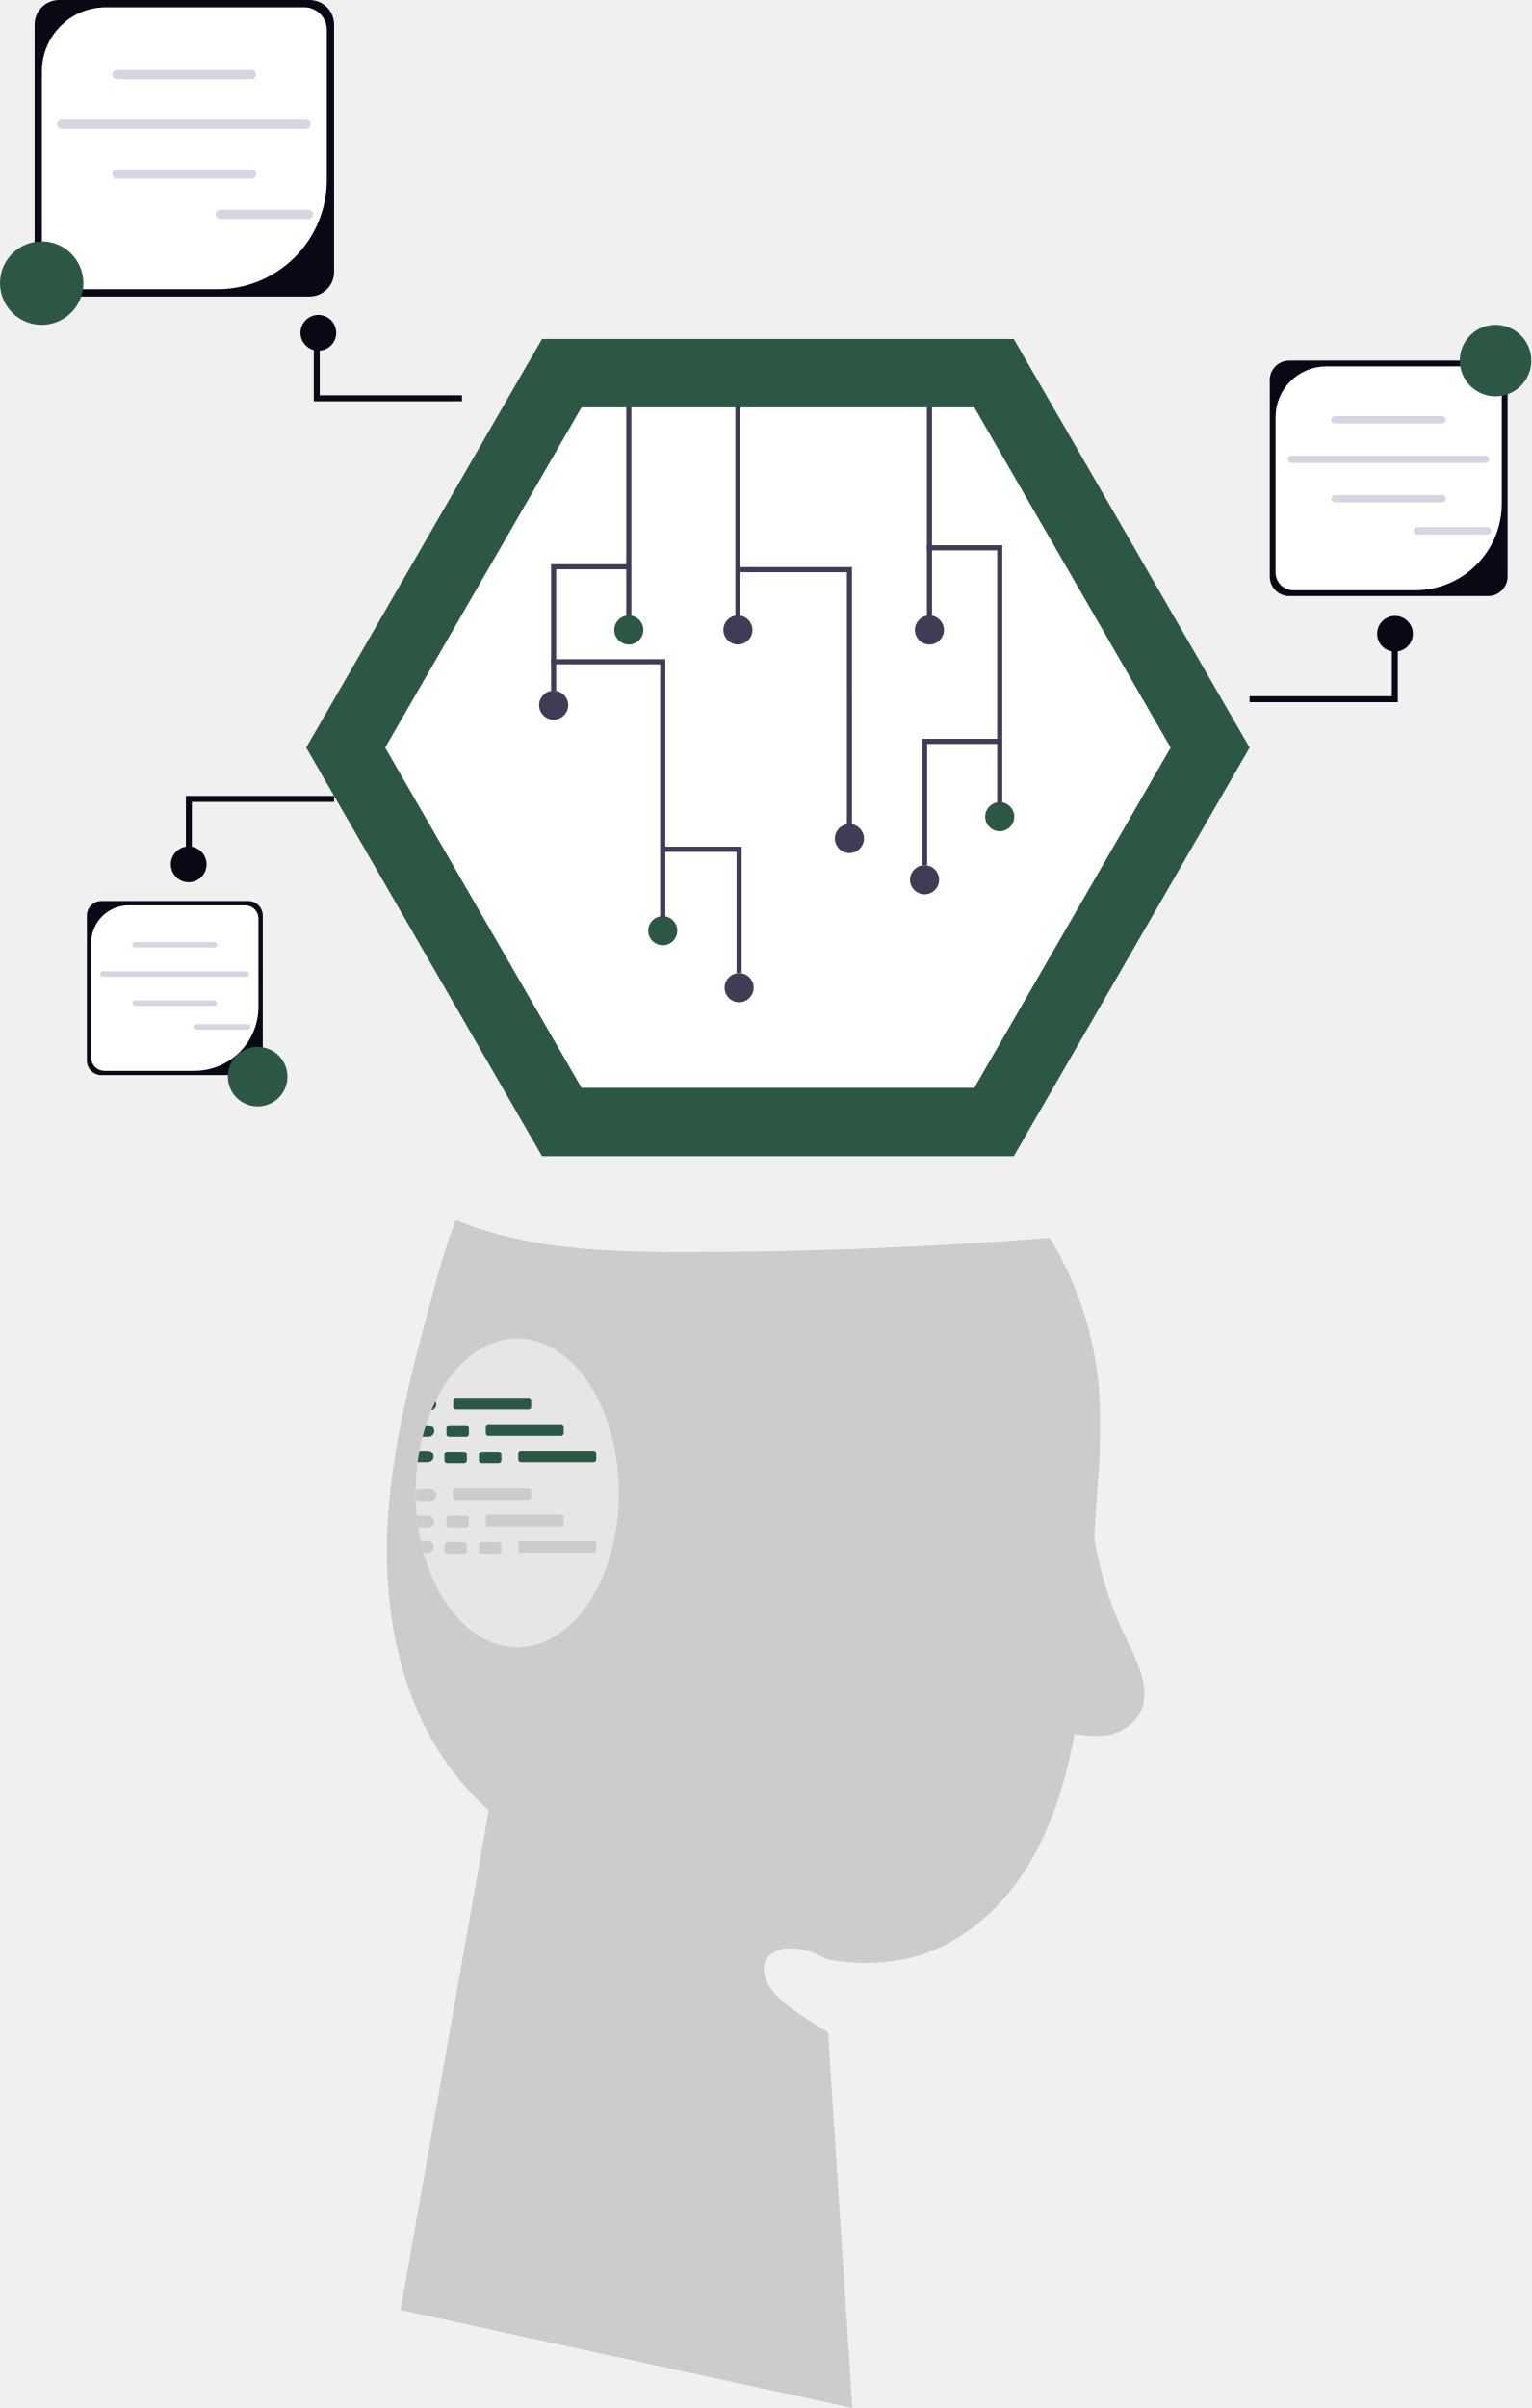
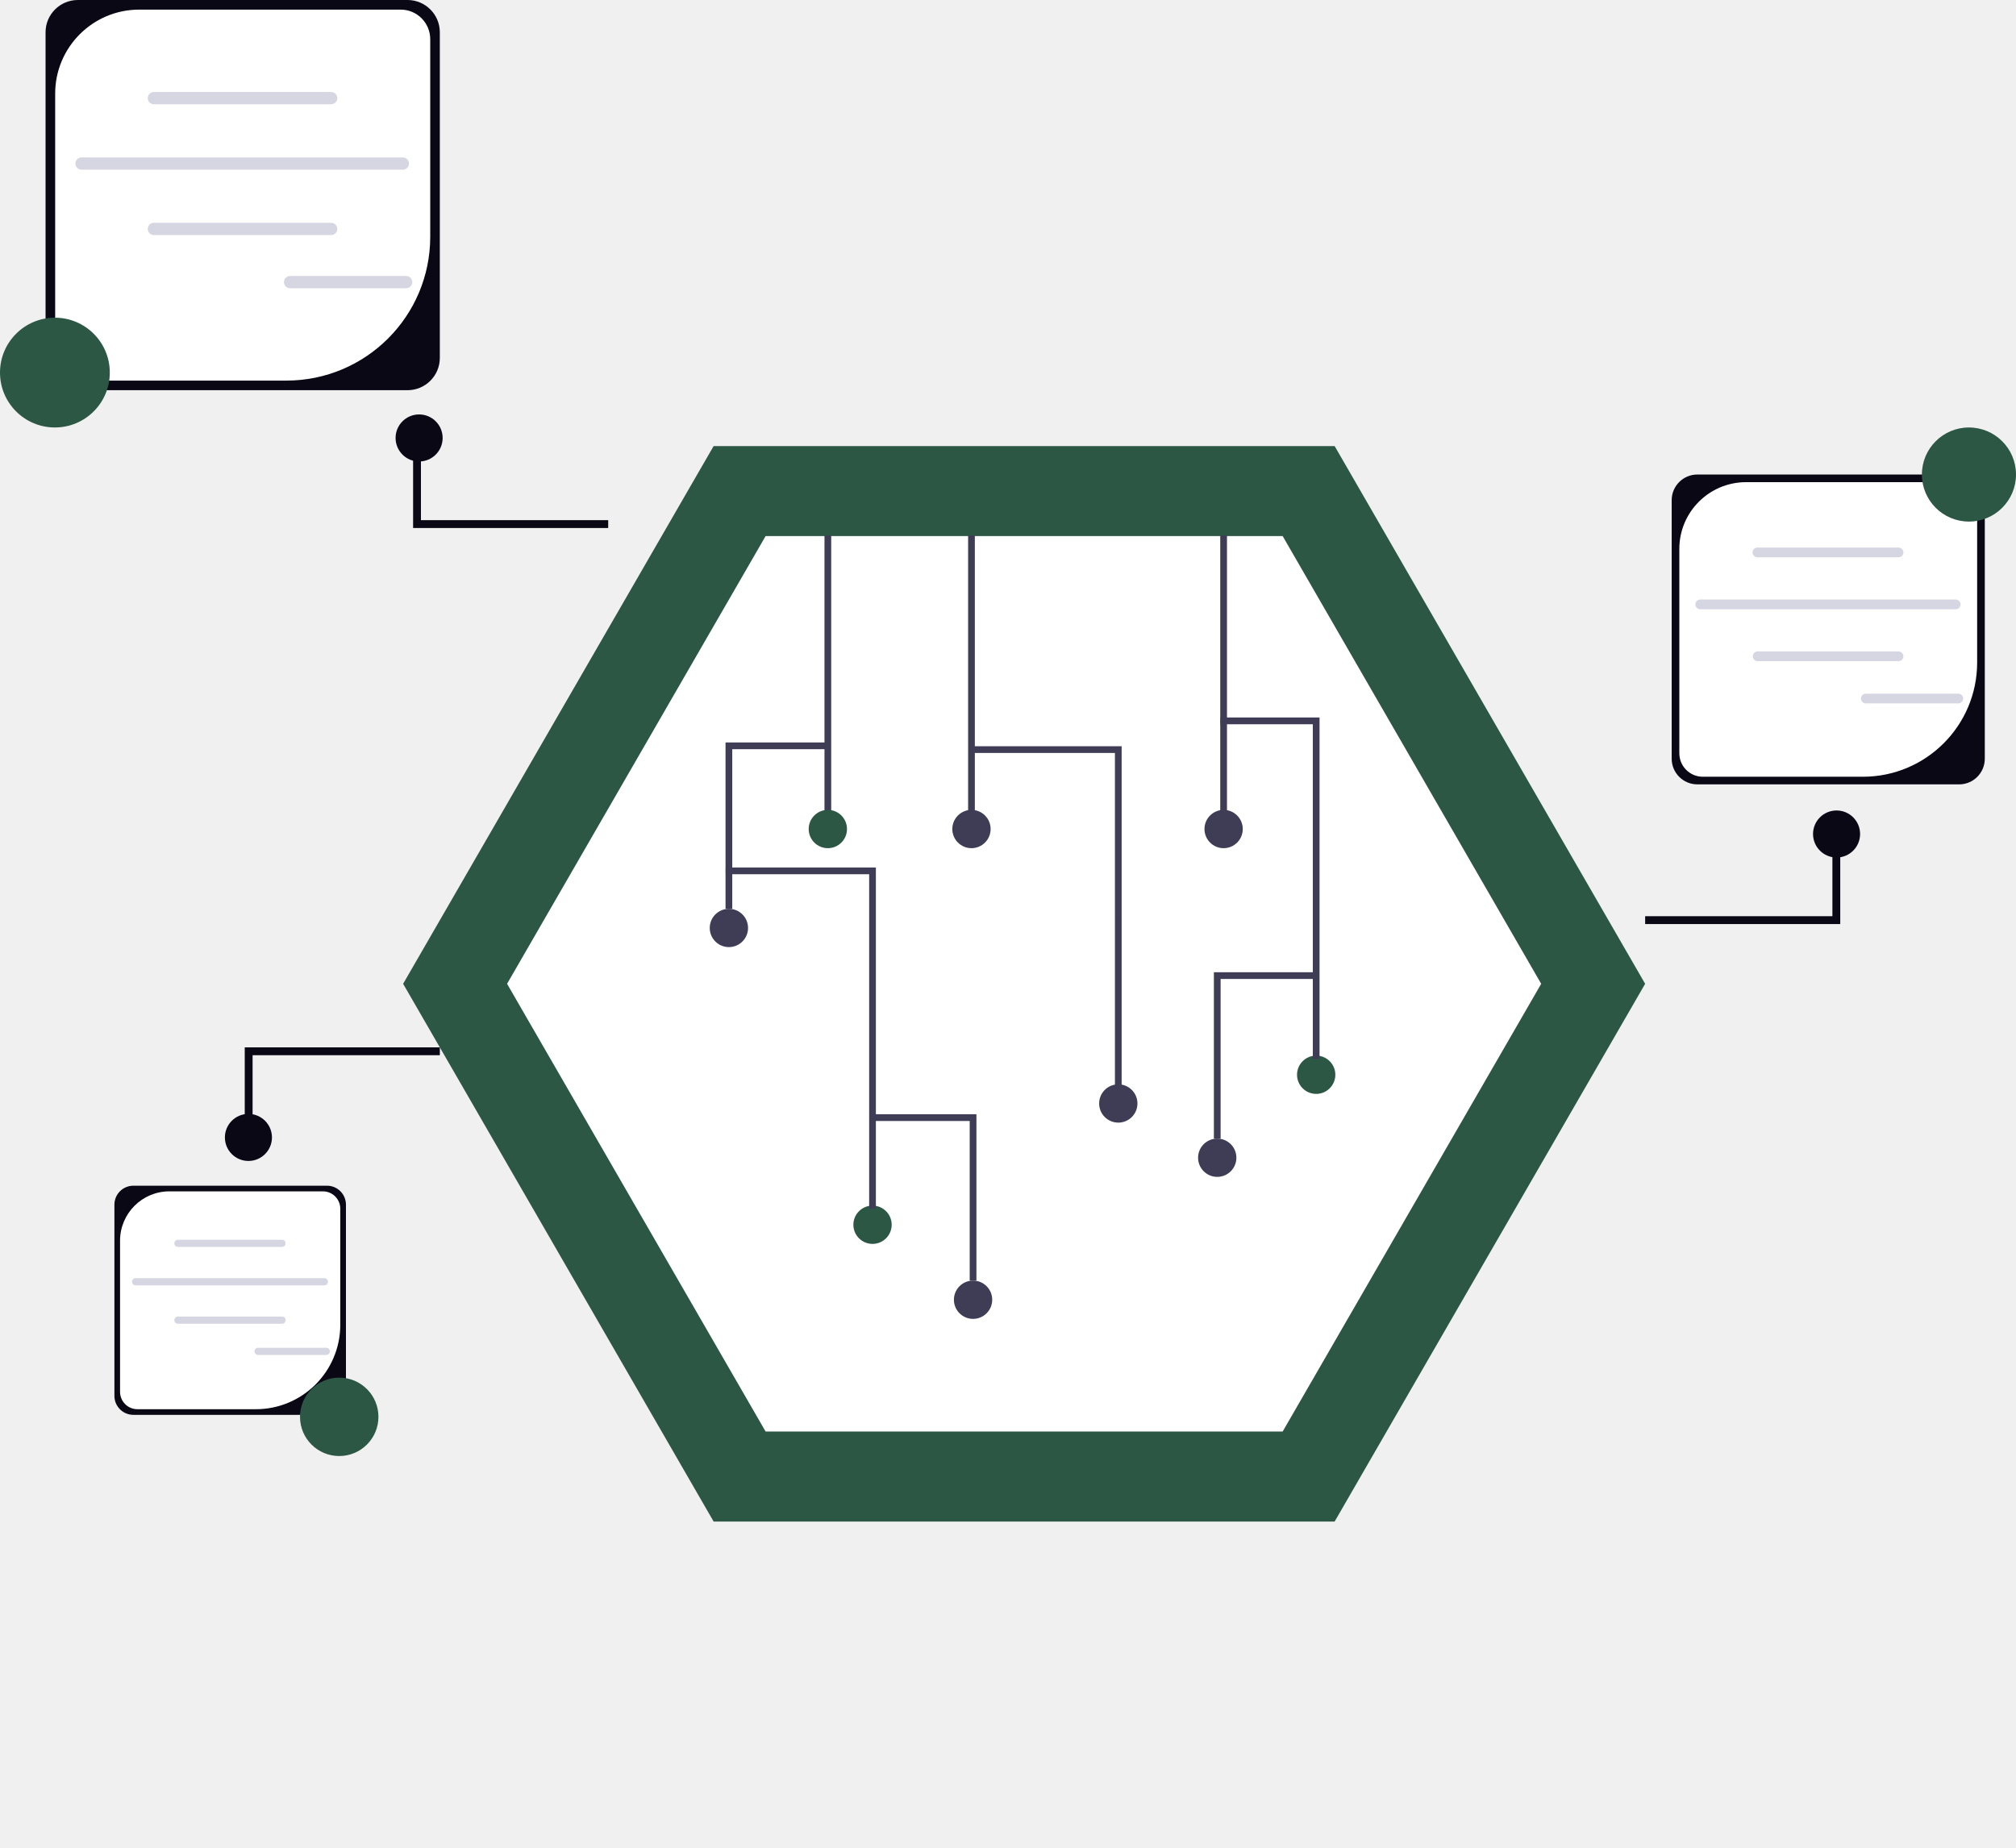
- <svg xmlns="http://www.w3.org/2000/svg" width="458.221" height="720.354" viewBox="0 0 458.221 720.354" role="img">
+ <svg xmlns="http://www.w3.org/2000/svg" width="458.221" height="420" viewBox="0 0 458.221 420" role="img">
  <g transform="translate(-764.119 -179.451)">
    <g transform="translate(764.119 179.451)">
-       <g transform="translate(115.76 364.958)">
-         <path d="M1033.347,505.323q-.811,12.133-1.622,24.244a389.057,389.057,0,0,1-5.52,50.426c-2.749,13.947-7.12,27.782-14.938,39.656-7.819,11.852-19.422,21.653-33.167,25.258a60.773,60.773,0,0,1-25.732.563c-16.065-9.125-26.948,2.546-10.905,14.42a124.3,124.3,0,0,0,11.334,7.458l7.278,112.367L824.882,750.425l26.385-149.476a89.208,89.208,0,0,1-11.041-12.055c-15.119-20.076-20.323-46.236-19.332-71.336,1.014-25.123,7.706-49.615,14.353-73.837a189.966,189.966,0,0,1,6.129-19.4c2.951,1.217,5.948,2.321,8.99,3.245,19.445,5.9,40.107,6.376,60.43,6.354q54.246-.034,108.356-4.236a103.97,103.97,0,0,1,14.713,44.929,208.629,208.629,0,0,1-.518,30.711Z" transform="translate(-820.777 -424.321)" fill="#ccc" />
-         <path d="M920.531,451.1a107.123,107.123,0,0,0,9.338,64.763c3.624,7.387,8.112,16.287,3.7,23.232a14.31,14.31,0,0,1-10.78,5.974,35.1,35.1,0,0,1-12.58-1.629" transform="translate(-708.701 -390.76)" fill="#ccc" />
-         <path d="M885.434,486.241a66.823,66.823,0,0,1-2.231,17.327v.023c-.022.113-.068.225-.09.338-4.551,16.741-15.411,28.5-28.1,28.5-12.618,0-23.433-11.671-28.052-28.277-.316-1.149-.586-2.3-.834-3.492-.316-1.329-.563-2.7-.766-4.123-.18-1.127-.316-2.276-.428-3.447-.158-1.622-.27-3.245-.293-4.935v-.023c-.045-.631-.045-1.262-.045-1.893v-.563l.023-.023a66,66,0,0,1,.563-8.54c.158-1.194.338-2.343.563-3.492.27-1.4.563-2.771.924-4.123.293-1.194.631-2.343.992-3.492.5-1.532,1.037-3.019,1.645-4.439.383-.924.789-1.825,1.194-2.7,5.543-11.4,14.465-18.814,24.515-18.814,13.9,0,25.619,14.173,29.246,33.5.045.293.113.586.135.879v.023A66.654,66.654,0,0,1,885.434,486.241Z" transform="translate(-815.987 -404.608)" fill="#e6e6e6" />
-         <path d="M828.176,449.392a1.793,1.793,0,0,1-1.487,1.712c.383-.924.788-1.825,1.194-2.7A1.887,1.887,0,0,1,828.176,449.392Z" transform="translate(-813.368 -394.144)" fill="#2d5745" />
-         <rect width="23.331" height="3.503" rx="0.777" transform="translate(19.867 53.196)" fill="#2d5745" />
-         <path d="M829.034,453.305a1.76,1.76,0,0,1-1.758,1.758h-1.757c.293-1.194.631-2.343.991-3.492h.766A1.755,1.755,0,0,1,829.034,453.305Z" transform="translate(-814.834 -390.171)" fill="#2d5745" />
-         <rect width="6.693" height="3.503" rx="0.777" transform="translate(17.849 61.395)" fill="#2d5745" />
-         <rect width="23.331" height="3.503" rx="0.777" transform="translate(29.597 61.104)" fill="#2d5745" />
-         <rect width="6.693" height="3.503" rx="0.777" transform="translate(17.239 69.298)" fill="#2d5745" />
-         <rect width="6.693" height="3.503" rx="0.777" transform="translate(27.579 69.298)" fill="#2d5745" />
-         <path d="M829.68,456.685a1.76,1.76,0,0,1-1.758,1.758h-3.064c.158-1.194.338-2.343.563-3.492h2.5a1.74,1.74,0,0,1,1.758,1.735Z" transform="translate(-815.661 -385.935)" fill="#2d5745" />
-         <rect width="23.331" height="3.503" rx="0.777" transform="translate(39.327 69.008)" fill="#2d5745" />
-         <path d="M830.795,461.818a1.741,1.741,0,0,1-1.758,1.735H825.86a1.781,1.781,0,0,1-1.217-.473v-.023c-.045-.631-.045-1.262-.045-1.893V460.6l.023-.023a1.733,1.733,0,0,1,1.239-.518h3.177A1.76,1.76,0,0,1,830.795,461.818Z" transform="translate(-815.987 -379.532)" fill="#ccc" />
-         <rect width="23.331" height="3.503" rx="0.777" transform="translate(19.867 80.234)" fill="#ccc" />
-         <path d="M830,465.306a1.76,1.76,0,0,1-1.758,1.758h-3.064c-.18-1.127-.315-2.276-.428-3.447a.766.766,0,0,1,.315-.045h3.177A1.755,1.755,0,0,1,830,465.306Z" transform="translate(-815.799 -375.134)" fill="#ccc" />
-         <rect width="6.693" height="3.503" rx="0.777" transform="translate(17.849 88.433)" fill="#ccc" />
-         <rect width="23.331" height="3.503" rx="0.777" transform="translate(29.597 88.142)" fill="#ccc" />
-         <rect width="6.693" height="3.503" rx="0.777" transform="translate(17.239 96.337)" fill="#ccc" />
-         <rect width="6.693" height="3.503" rx="0.777" transform="translate(27.579 96.337)" fill="#ccc" />
-         <path d="M829.154,468.685a1.76,1.76,0,0,1-1.757,1.758h-1.284c-.315-1.149-.586-2.3-.834-3.492H827.4a1.741,1.741,0,0,1,1.758,1.735Z" transform="translate(-815.135 -370.897)" fill="#ccc" />
-         <rect width="23.331" height="3.503" rx="0.777" transform="translate(39.327 96.046)" fill="#ccc" />
-       </g>
      <g transform="translate(0)">
        <g transform="translate(91.626 101.402)">
          <path d="M271.16,145.025H130.009L59.433,267.266l70.576,122.241H271.16l70.576-122.241Z" transform="translate(-59.433 -145.025)" fill="#2d5745" />
          <path d="M305.1,586.938H422.623l58.761-101.776L422.623,383.385H305.1L246.341,485.161Z" transform="translate(-222.711 -362.92)" fill="#fff" />
          <rect width="1.529" height="63.116" transform="translate(95.771 20.313)" fill="#3f3d56" />
          <circle cx="4.353" cy="4.353" r="4.353" transform="translate(92.183 82.704)" fill="#2d5745" />
          <rect width="1.529" height="63.116" transform="translate(128.417 20.313)" fill="#3f3d56" />
          <circle cx="4.353" cy="4.353" r="4.353" transform="translate(124.829 82.704)" fill="#3f3d56" />
          <rect width="1.529" height="63.116" transform="translate(185.728 20.313)" fill="#3f3d56" />
          <circle cx="4.353" cy="4.353" r="4.353" transform="translate(182.14 82.704)" fill="#3f3d56" />
          <circle cx="4.353" cy="4.353" r="4.353" transform="translate(158.2 145.093)" fill="#3f3d56" />
          <circle cx="4.353" cy="4.353" r="4.353" transform="translate(69.693 105.193)" fill="#3f3d56" />
          <path d="M262.538,311.859h-1.529V235.805H228.4v-1.529h34.136Z" transform="translate(-99.221 -166.041)" fill="#3f3d56" />
          <circle cx="4.353" cy="4.353" r="4.353" transform="translate(102.34 172.661)" fill="#2d5745" />
          <path d="M189.472,347.918h-1.529V271.863H155.336v-1.529h34.136Z" transform="translate(-82.016 -174.532)" fill="#3f3d56" />
          <circle cx="4.353" cy="4.353" r="4.353" transform="translate(203.179 138.563)" fill="#2d5745" />
          <path d="M324.945,303.319h-1.529V227.265h-21v-1.529h22.528Z" transform="translate(-116.649 -164.03)" fill="#3f3d56" />
          <path d="M156.814,270.969h-1.529V233.155h23.254v1.529H156.814Z" transform="translate(-82.004 -165.777)" fill="#3f3d56" />
          <circle cx="4.353" cy="4.353" r="4.353" transform="translate(125.191 189.709)" fill="#3f3d56" />
          <path d="M222.714,381.517h-1.529V345.232H199.46V343.7h23.254Z" transform="translate(-92.406 -191.808)" fill="#3f3d56" />
          <circle cx="4.353" cy="4.353" r="4.353" transform="translate(180.689 157.426)" fill="#3f3d56" />
          <path d="M302,339.291h-1.529V301.477h23.254v1.529H302Z" transform="translate(-116.19 -181.865)" fill="#3f3d56" />
        </g>
        <g transform="translate(0 0)">
          <path d="M360.564,159.982a1.784,1.784,0,0,0-1.783,1.783v57.041a1.783,1.783,0,1,0,3.565,0V161.765A1.784,1.784,0,0,0,360.564,159.982Z" transform="translate(-280.013 -156.379)" fill="#3f3d56" />
          <g transform="translate(10.355)">
            <path d="M364.3,244.644H289.357a7.343,7.343,0,0,1-7.335-7.335V163.275a7.343,7.343,0,0,1,7.335-7.335H364.3a7.343,7.343,0,0,1,7.335,7.335v74.034A7.343,7.343,0,0,1,364.3,244.644Z" transform="translate(-282.022 -155.94)" fill="#090814" />
            <path d="M303.581,158.392A19.107,19.107,0,0,0,284.474,177.5v58.506a6.72,6.72,0,0,0,6.72,6.72h45.829a32.7,32.7,0,0,0,32.7-32.7V165.112a6.72,6.72,0,0,0-6.72-6.72Z" transform="translate(-282.289 -156.207)" fill="#fff" />
            <g transform="translate(6.817 20.911)">
              <path d="M349.732,182.191h-40.3a1.395,1.395,0,0,1,0-2.789h40.3a1.395,1.395,0,1,1,0,2.789Z" transform="translate(-291.668 -179.402)" fill="#d6d6e3" />
              <path d="M349.732,215.555h-40.3a1.395,1.395,0,0,1,0-2.789h40.3a1.395,1.395,0,1,1,0,2.789Z" transform="translate(-291.668 -183.03)" fill="#d6d6e3" />
              <path d="M364.1,198.884H291.065a1.395,1.395,0,1,1,0-2.789H364.1a1.395,1.395,0,0,1,0,2.789Z" transform="translate(-289.671 -181.217)" fill="#d6d6e3" />
              <path d="M370.63,229.121H344.245a1.395,1.395,0,1,1,0-2.789H370.63a1.395,1.395,0,0,1,0,2.789Z" transform="translate(-295.453 -184.505)" fill="#d6d6e3" />
            </g>
          </g>
          <circle cx="12.478" cy="12.478" r="12.478" transform="translate(0 72.219)" fill="#2d5745" />
        </g>
        <g transform="translate(26.005 269.54)">
          <g transform="translate(0 0)">
            <path d="M145.145,202.271H101.132a4.313,4.313,0,0,1-4.307-4.307V154.487a4.313,4.313,0,0,1,4.307-4.307h44.013a4.313,4.313,0,0,1,4.307,4.307v43.476a4.313,4.313,0,0,1-4.307,4.307Z" transform="translate(-96.825 -150.18)" fill="#090814" />
            <path d="M109.485,151.619a11.221,11.221,0,0,0-11.221,11.224V197.2a3.947,3.947,0,0,0,3.946,3.947h26.911a19.2,19.2,0,0,0,19.2-19.2V155.569a3.946,3.946,0,0,0-3.947-3.946H109.485Z" transform="translate(-96.982 -150.337)" fill="#fff" />
            <g transform="translate(4.005 12.279)">
              <path d="M136.587,165.6H112.919a.819.819,0,0,1,0-1.638h23.668a.819.819,0,0,1,0,1.638Z" transform="translate(-102.491 -163.958)" fill="#d6d6e3" />
              <path d="M136.587,185.188H112.919a.819.819,0,1,1,0-1.638h23.668a.819.819,0,1,1,0,1.638Z" transform="translate(-102.491 -166.088)" fill="#d6d6e3" />
              <path d="M145.027,175.4h-42.89a.819.819,0,1,1,0-1.638h42.89a.819.819,0,1,1,0,1.638Z" transform="translate(-101.318 -165.023)" fill="#d6d6e3" />
              <path d="M148.86,193.155H133.366a.819.819,0,0,1,0-1.638H148.86a.819.819,0,0,1,0,1.638Z" transform="translate(-104.714 -166.954)" fill="#d6d6e3" />
            </g>
          </g>
          <circle cx="8.913" cy="8.913" r="8.913" transform="translate(42.185 43.628)" fill="#2d5745" />
        </g>
        <g transform="translate(379.963 97.176)">
          <g transform="translate(0 10.694)">
            <path d="M189.74,412.377H130.226a5.831,5.831,0,0,1-5.825-5.825V347.765a5.831,5.831,0,0,1,5.825-5.825H189.74a5.831,5.831,0,0,1,5.825,5.825v58.788a5.831,5.831,0,0,1-5.825,5.825h0Z" transform="translate(-124.401 -341.94)" fill="#090814" />
            <path d="M141.521,343.887a15.173,15.173,0,0,0-15.173,15.173v46.458a5.336,5.336,0,0,0,5.336,5.336h36.391a25.965,25.965,0,0,0,25.965-25.965V349.224a5.336,5.336,0,0,0-5.336-5.336H141.521Z" transform="translate(-124.613 -342.151)" fill="#fff" />
            <g transform="translate(5.413 16.602)">
              <path d="M178.168,362.784h-32a1.109,1.109,0,1,1,0-2.217h32a1.109,1.109,0,1,1,0,2.217Z" transform="translate(-132.06 -360.567)" fill="#d6d6e3" />
              <path d="M178.168,389.277h-32a1.109,1.109,0,0,1,0-2.217h32a1.109,1.109,0,1,1,0,2.217Z" transform="translate(-132.06 -363.447)" fill="#d6d6e3" />
              <path d="M189.579,376.04h-58a1.109,1.109,0,1,1,0-2.217h58a1.109,1.109,0,1,1,0,2.217Z" transform="translate(-130.474 -362.008)" fill="#d6d6e3" />
              <path d="M194.764,400.049H173.816a1.109,1.109,0,1,1,0-2.217h20.948a1.109,1.109,0,1,1,0,2.217Z" transform="translate(-135.066 -364.619)" fill="#d6d6e3" />
            </g>
          </g>
          <circle cx="10.695" cy="10.695" r="10.695" transform="translate(56.868 0)" fill="#2d5745" />
        </g>
        <g transform="translate(373.929 184.241)">
          <ellipse cx="5.348" cy="5.348" rx="5.348" ry="5.348" transform="translate(38.16 0)" fill="#090814" />
          <path d="M277.469,340.443h44.342V319.97h-1.783v18.69H277.465Z" transform="translate(-277.465 -314.623)" fill="#090814" />
        </g>
        <g transform="translate(89.912 94.211)">
          <circle cx="5.348" cy="5.348" r="5.348" transform="translate(0 0)" fill="#090814" />
          <path d="M156.752,323.958H112.409V303.486h1.783v18.69h42.563Z" transform="translate(-108.427 -298.138)" fill="#090814" />
        </g>
        <g transform="translate(51.117 238.096)">
          <ellipse cx="5.348" cy="5.348" rx="5.348" ry="5.348" transform="translate(0 15.123)" fill="#090814" />
          <path d="M321.807,319.97H277.465v20.472h1.783V321.753h42.563Z" transform="translate(-272.955 -319.97)" fill="#090814" />
        </g>
      </g>
    </g>
  </g>
</svg>
